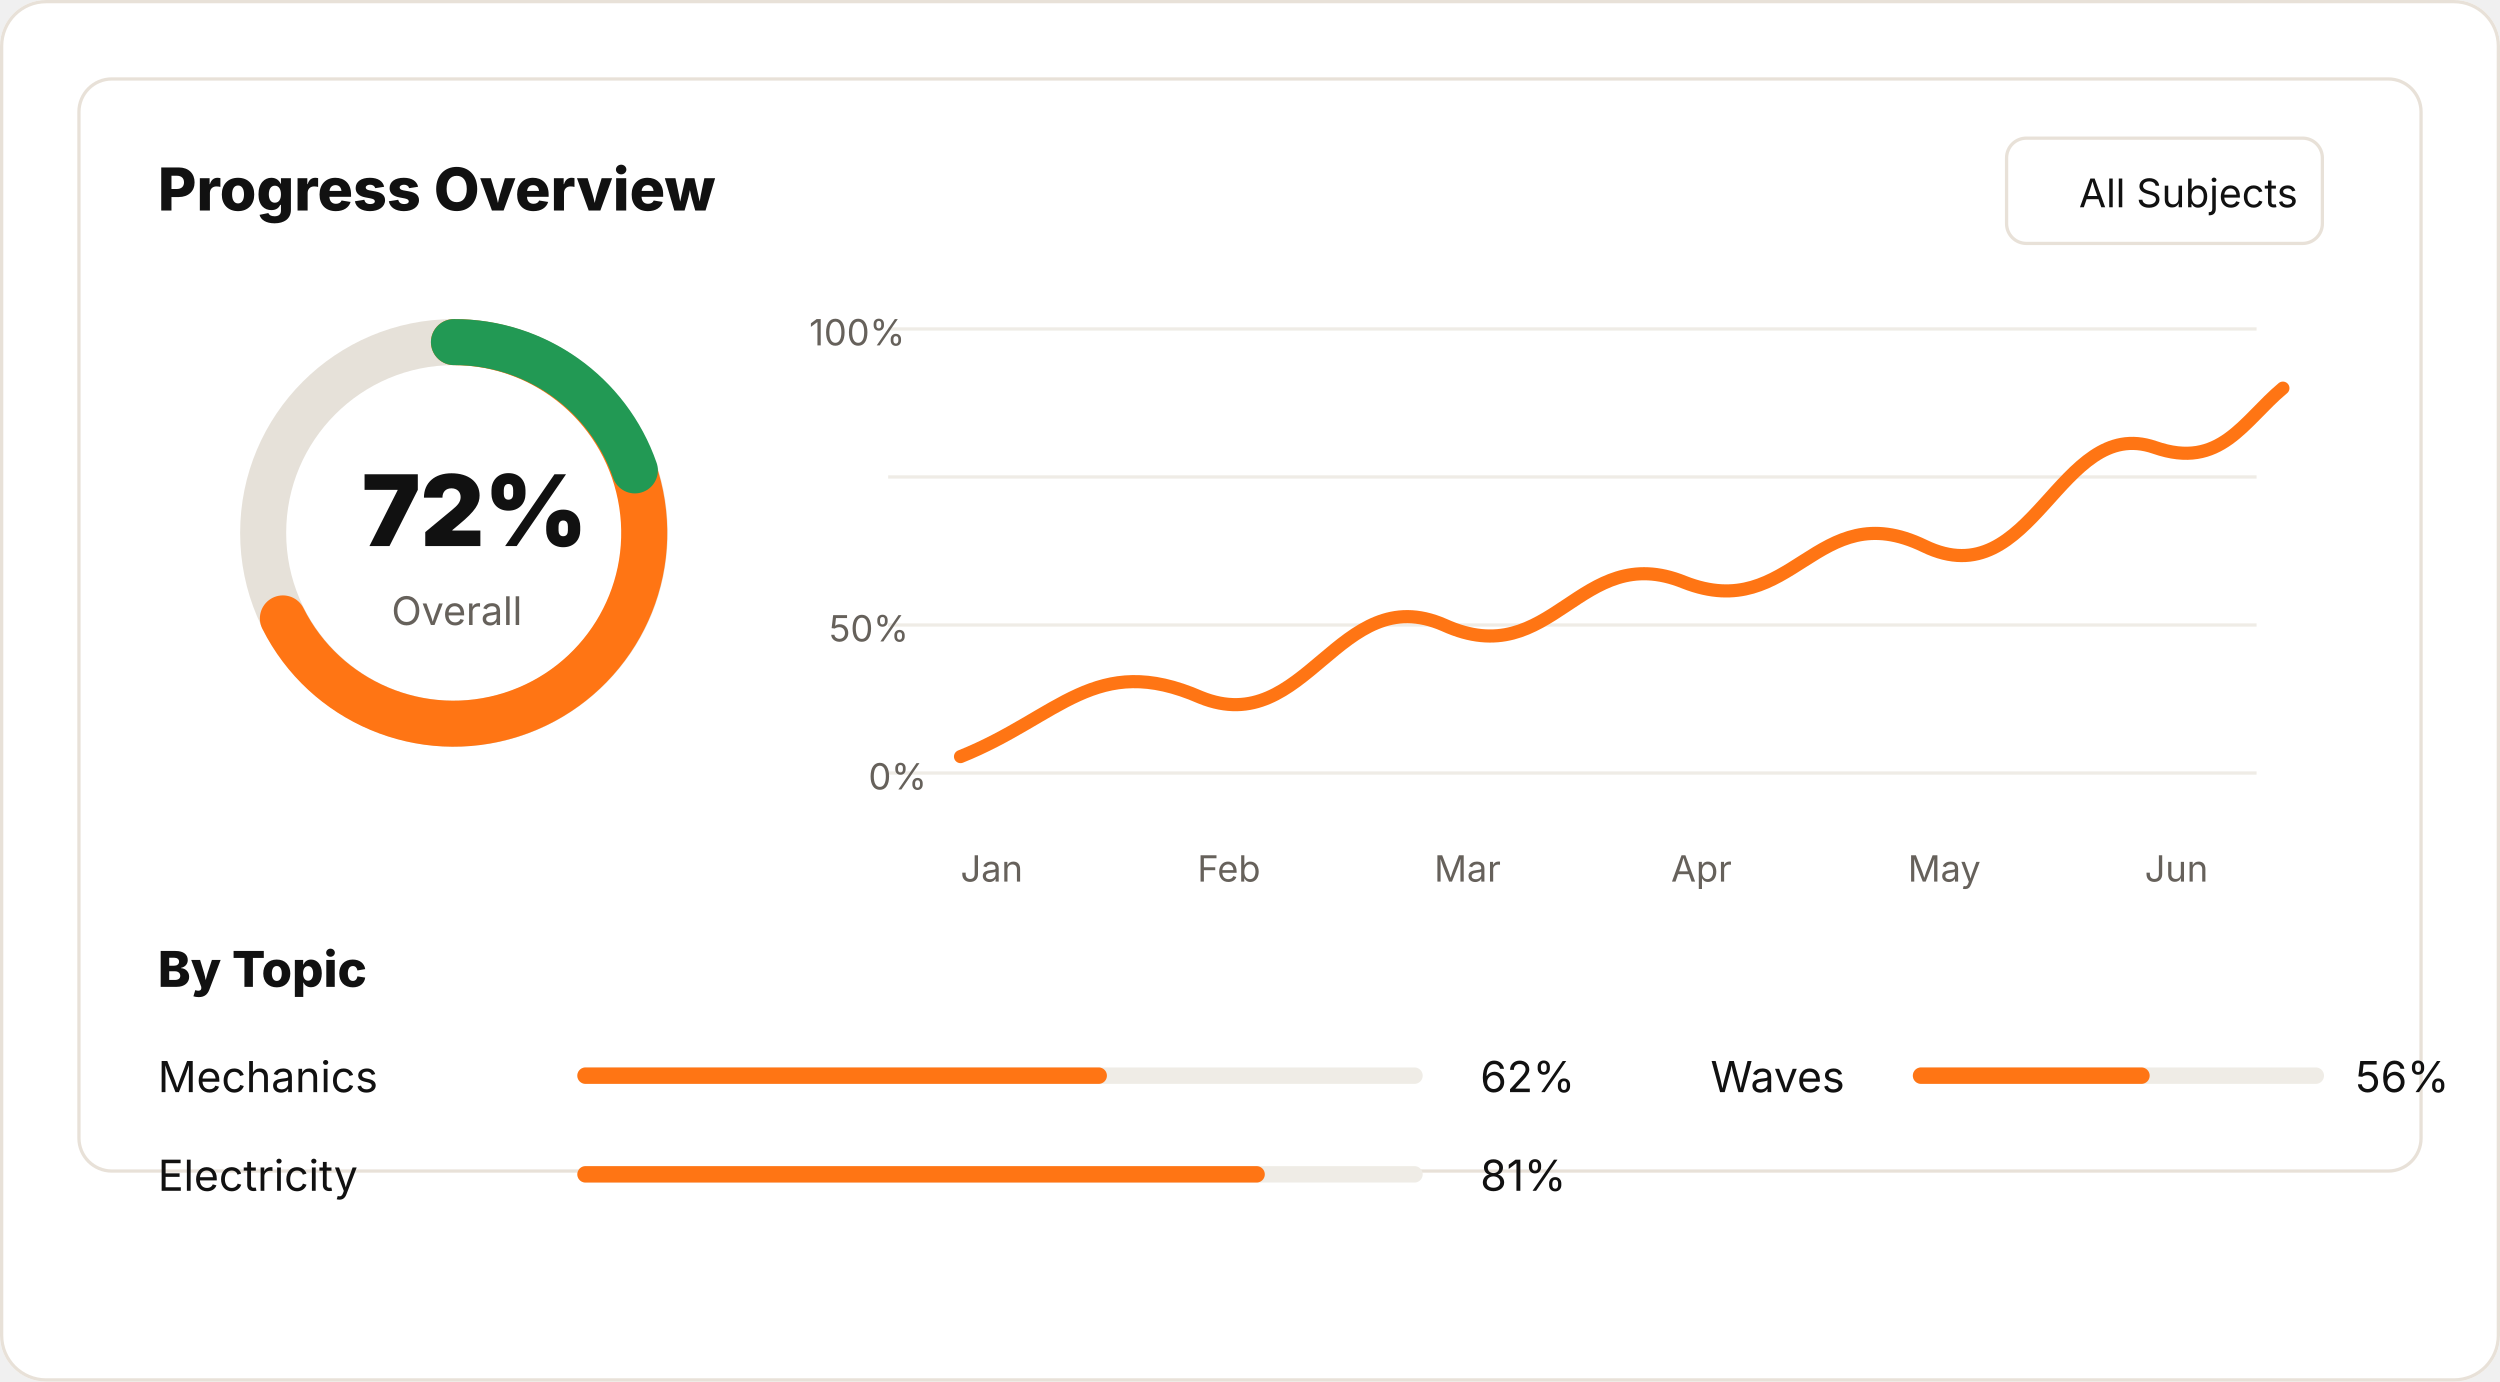
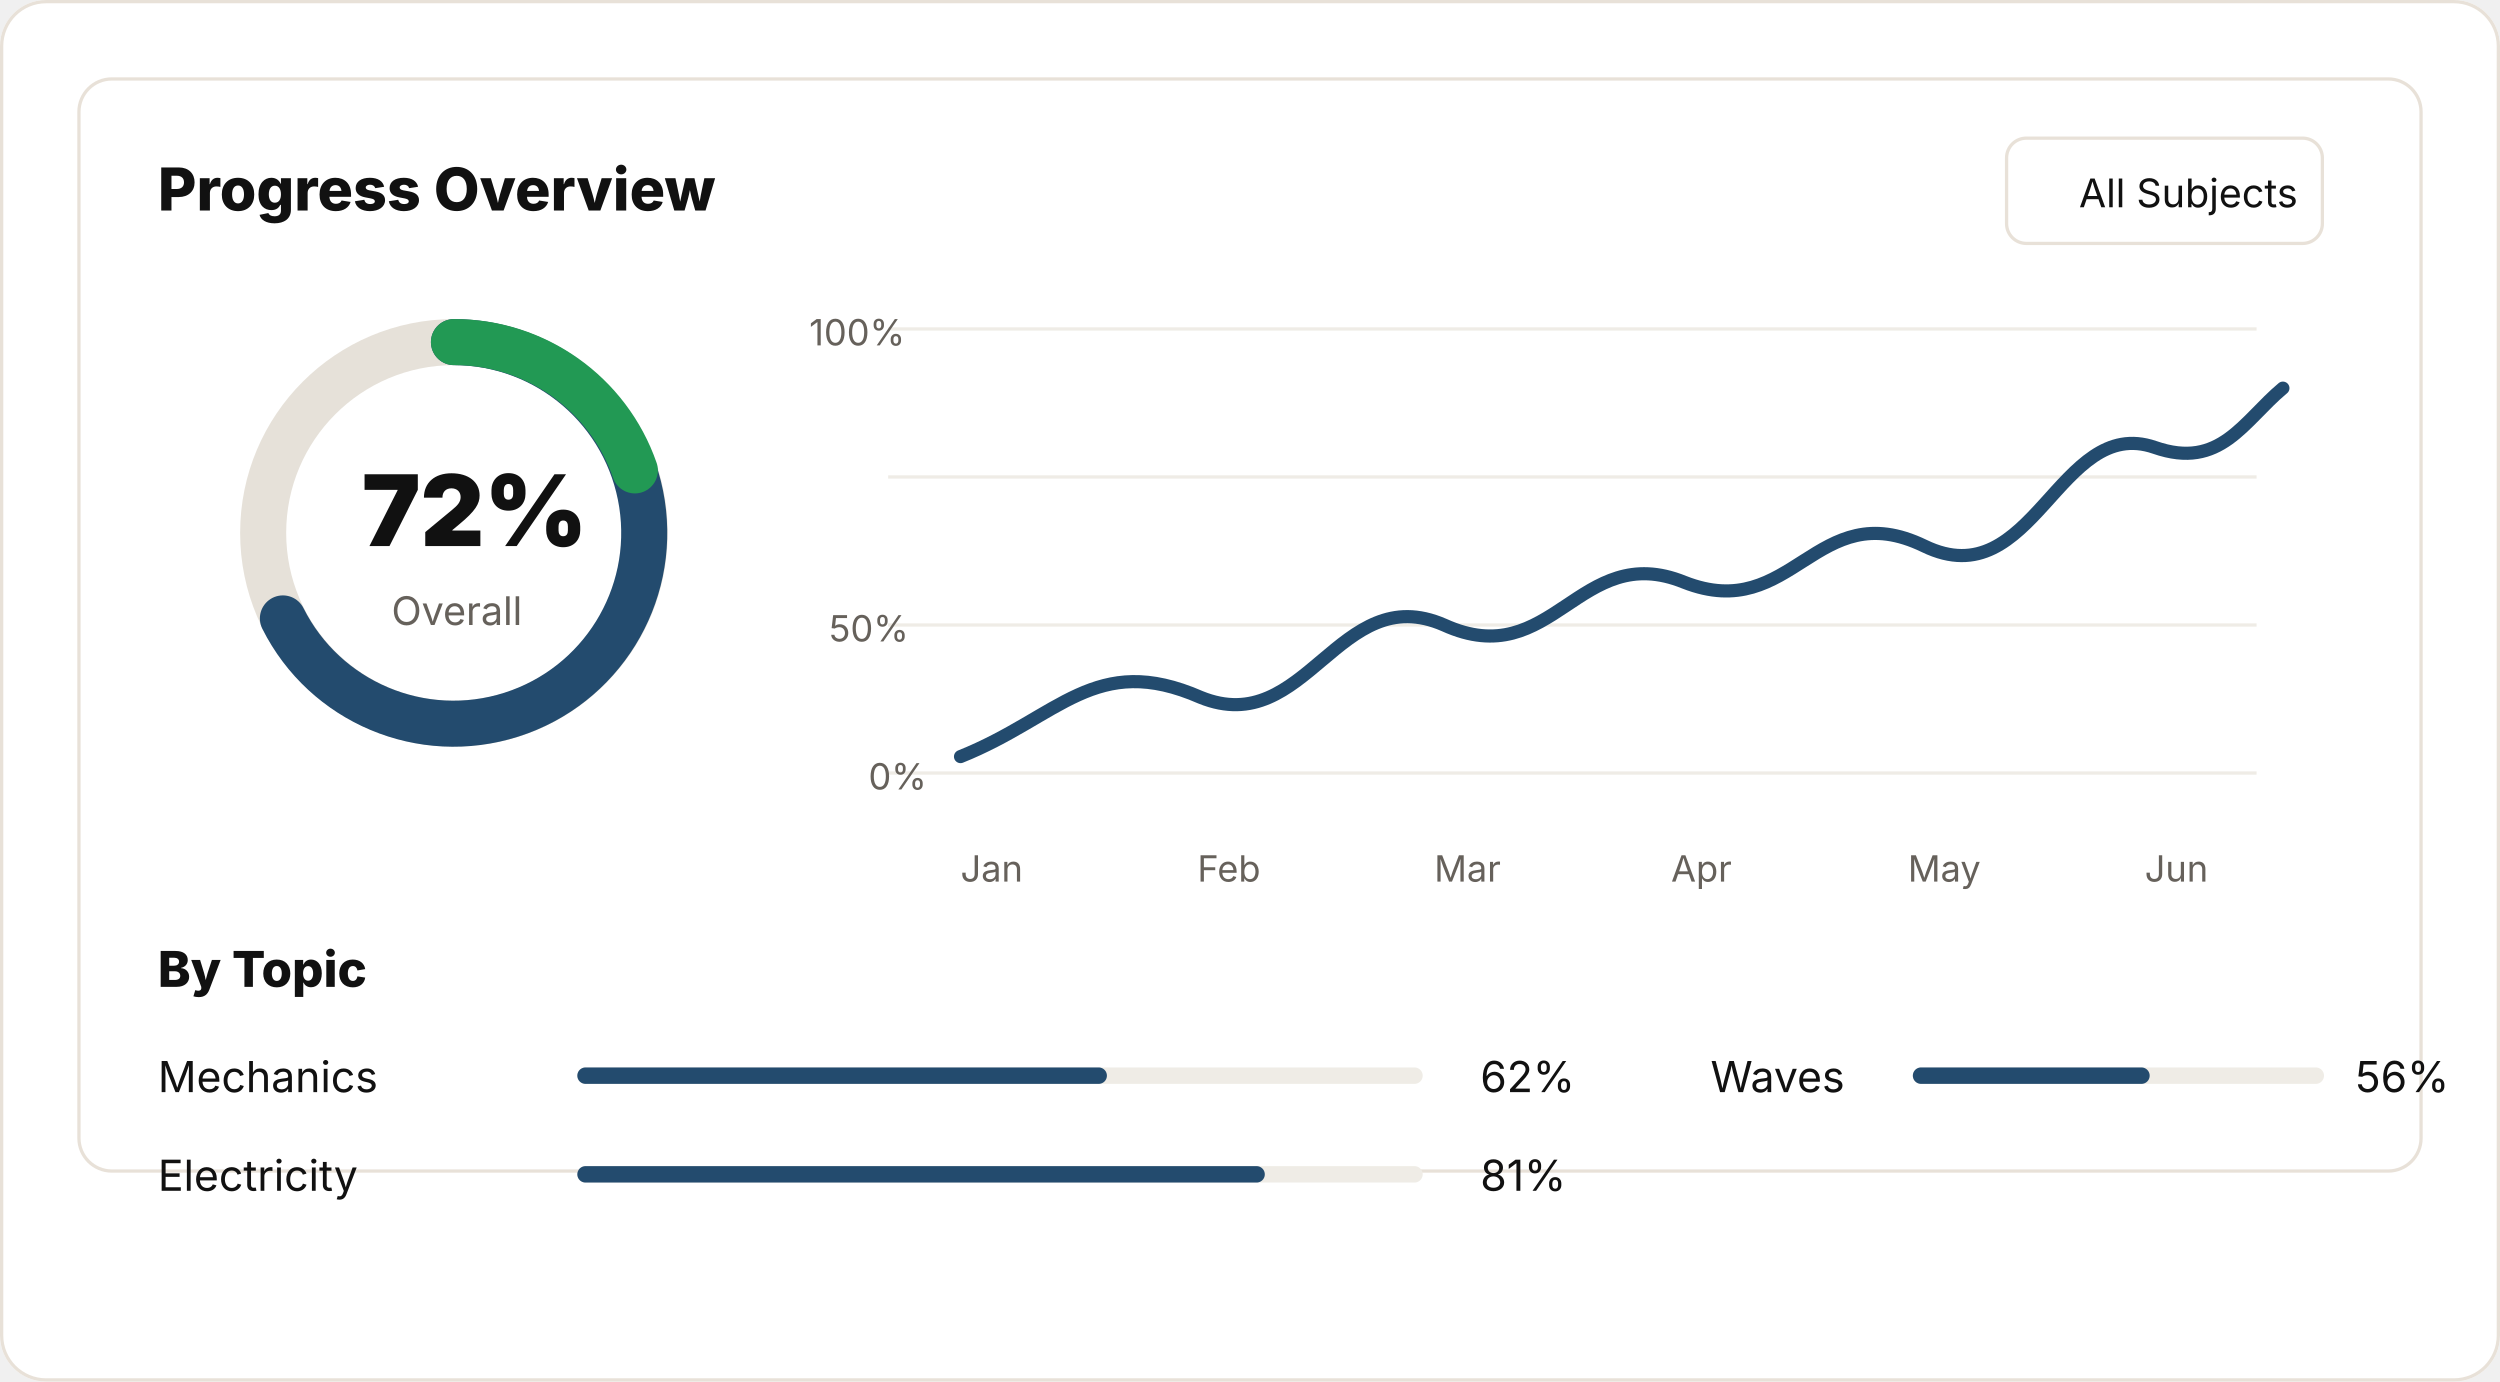
<svg xmlns="http://www.w3.org/2000/svg" width="760" height="420" viewBox="0 0 760 420" fill="none">
  <rect width="760" height="420" rx="14" fill="#FFFFFF" />
  <rect x="0.5" y="0.5" width="759" height="419" rx="13.5" stroke="#E8E1D8" />
  <rect x="24" y="24" width="712" height="332" rx="10" fill="#FFFFFF" stroke="#E8E1D8" />
  <text x="48" y="64" fill="#111111" font-family="Inter, Arial, sans-serif" font-size="18" font-weight="800">Progress Overview</text>
  <rect x="610" y="42" width="96" height="32" rx="6" fill="#FFFFFF" stroke="#E8E1D8" />
  <text x="632" y="63" fill="#111111" font-family="Inter, Arial, sans-serif" font-size="12">All Subjects</text>
  <circle cx="138" cy="162" r="58" stroke="#E6E1D9" stroke-width="14" />
-   <path d="M138 104A58 58 0 1 1 86 188" stroke="#FF7514" stroke-width="14" stroke-linecap="round" />
+   <path d="M138 104A58 58 0 1 1 86 188" stroke="#234B6E" stroke-width="14" stroke-linecap="round" />
  <path d="M138 104A58 58 0 0 1 193 143" stroke="#229954" stroke-width="14" stroke-linecap="round" />
  <text x="110" y="166" fill="#111111" font-family="Inter, Arial, sans-serif" font-size="30" font-weight="900">72%</text>
  <text x="119" y="190" fill="#66615B" font-family="Inter, Arial, sans-serif" font-size="12">Overall</text>
  <path d="M270 235H686" stroke="#EFECE6" />
  <path d="M270 190H686" stroke="#EFECE6" />
  <path d="M270 145H686" stroke="#EFECE6" />
  <path d="M270 100H686" stroke="#EFECE6" />
  <text x="246" y="105" fill="#66615B" font-family="Inter, Arial, sans-serif" font-size="11">100%</text>
  <text x="252" y="195" fill="#66615B" font-family="Inter, Arial, sans-serif" font-size="11">50%</text>
  <text x="264" y="240" fill="#66615B" font-family="Inter, Arial, sans-serif" font-size="11">0%</text>
-   <path d="M292 230C322 218 333 198 365 212C397 225 407 176 439 190C472 205 480 164 512 177C545 190 552 150 585 166C618 182 626 126 655 136C675 143 682 128 694 118" stroke="#FF7514" stroke-width="4" stroke-linecap="round" />
+   <path d="M292 230C322 218 333 198 365 212C397 225 407 176 439 190C472 205 480 164 512 177C545 190 552 150 585 166C618 182 626 126 655 136C675 143 682 128 694 118" stroke="#234B6E" stroke-width="4" stroke-linecap="round" />
  <text x="292" y="268" fill="#66615B" font-family="Inter, Arial, sans-serif" font-size="11">Jan</text>
  <text x="364" y="268" fill="#66615B" font-family="Inter, Arial, sans-serif" font-size="11">Feb</text>
  <text x="436" y="268" fill="#66615B" font-family="Inter, Arial, sans-serif" font-size="11">Mar</text>
  <text x="508" y="268" fill="#66615B" font-family="Inter, Arial, sans-serif" font-size="11">Apr</text>
  <text x="580" y="268" fill="#66615B" font-family="Inter, Arial, sans-serif" font-size="11">May</text>
  <text x="652" y="268" fill="#66615B" font-family="Inter, Arial, sans-serif" font-size="11">Jun</text>
  <text x="48" y="300" fill="#111111" font-family="Inter, Arial, sans-serif" font-size="15" font-weight="800">By Topic</text>
  <text x="48" y="332" fill="#111111" font-family="Inter, Arial, sans-serif" font-size="13">Mechanics</text>
  <path d="M178 327H430" stroke="#EFECE6" stroke-width="5" stroke-linecap="round" />
-   <path d="M178 327H334" stroke="#FF7514" stroke-width="5" stroke-linecap="round" />
+   <path d="M178 327H334" stroke="#234B6E" stroke-width="5" stroke-linecap="round" />
  <text x="450" y="332" fill="#111111" font-family="Inter, Arial, sans-serif" font-size="13">62%</text>
  <text x="48" y="362" fill="#111111" font-family="Inter, Arial, sans-serif" font-size="13">Electricity</text>
  <path d="M178 357H430" stroke="#EFECE6" stroke-width="5" stroke-linecap="round" />
-   <path d="M178 357H382" stroke="#FF7514" stroke-width="5" stroke-linecap="round" />
+   <path d="M178 357H382" stroke="#234B6E" stroke-width="5" stroke-linecap="round" />
  <text x="450" y="362" fill="#111111" font-family="Inter, Arial, sans-serif" font-size="13">81%</text>
  <text x="520" y="332" fill="#111111" font-family="Inter, Arial, sans-serif" font-size="13">Waves</text>
  <path d="M584 327H704" stroke="#EFECE6" stroke-width="5" stroke-linecap="round" />
-   <path d="M584 327H651" stroke="#FF7514" stroke-width="5" stroke-linecap="round" />
+   <path d="M584 327H651" stroke="#234B6E" stroke-width="5" stroke-linecap="round" />
  <text x="716" y="332" fill="#111111" font-family="Inter, Arial, sans-serif" font-size="13">56%</text>
</svg>
